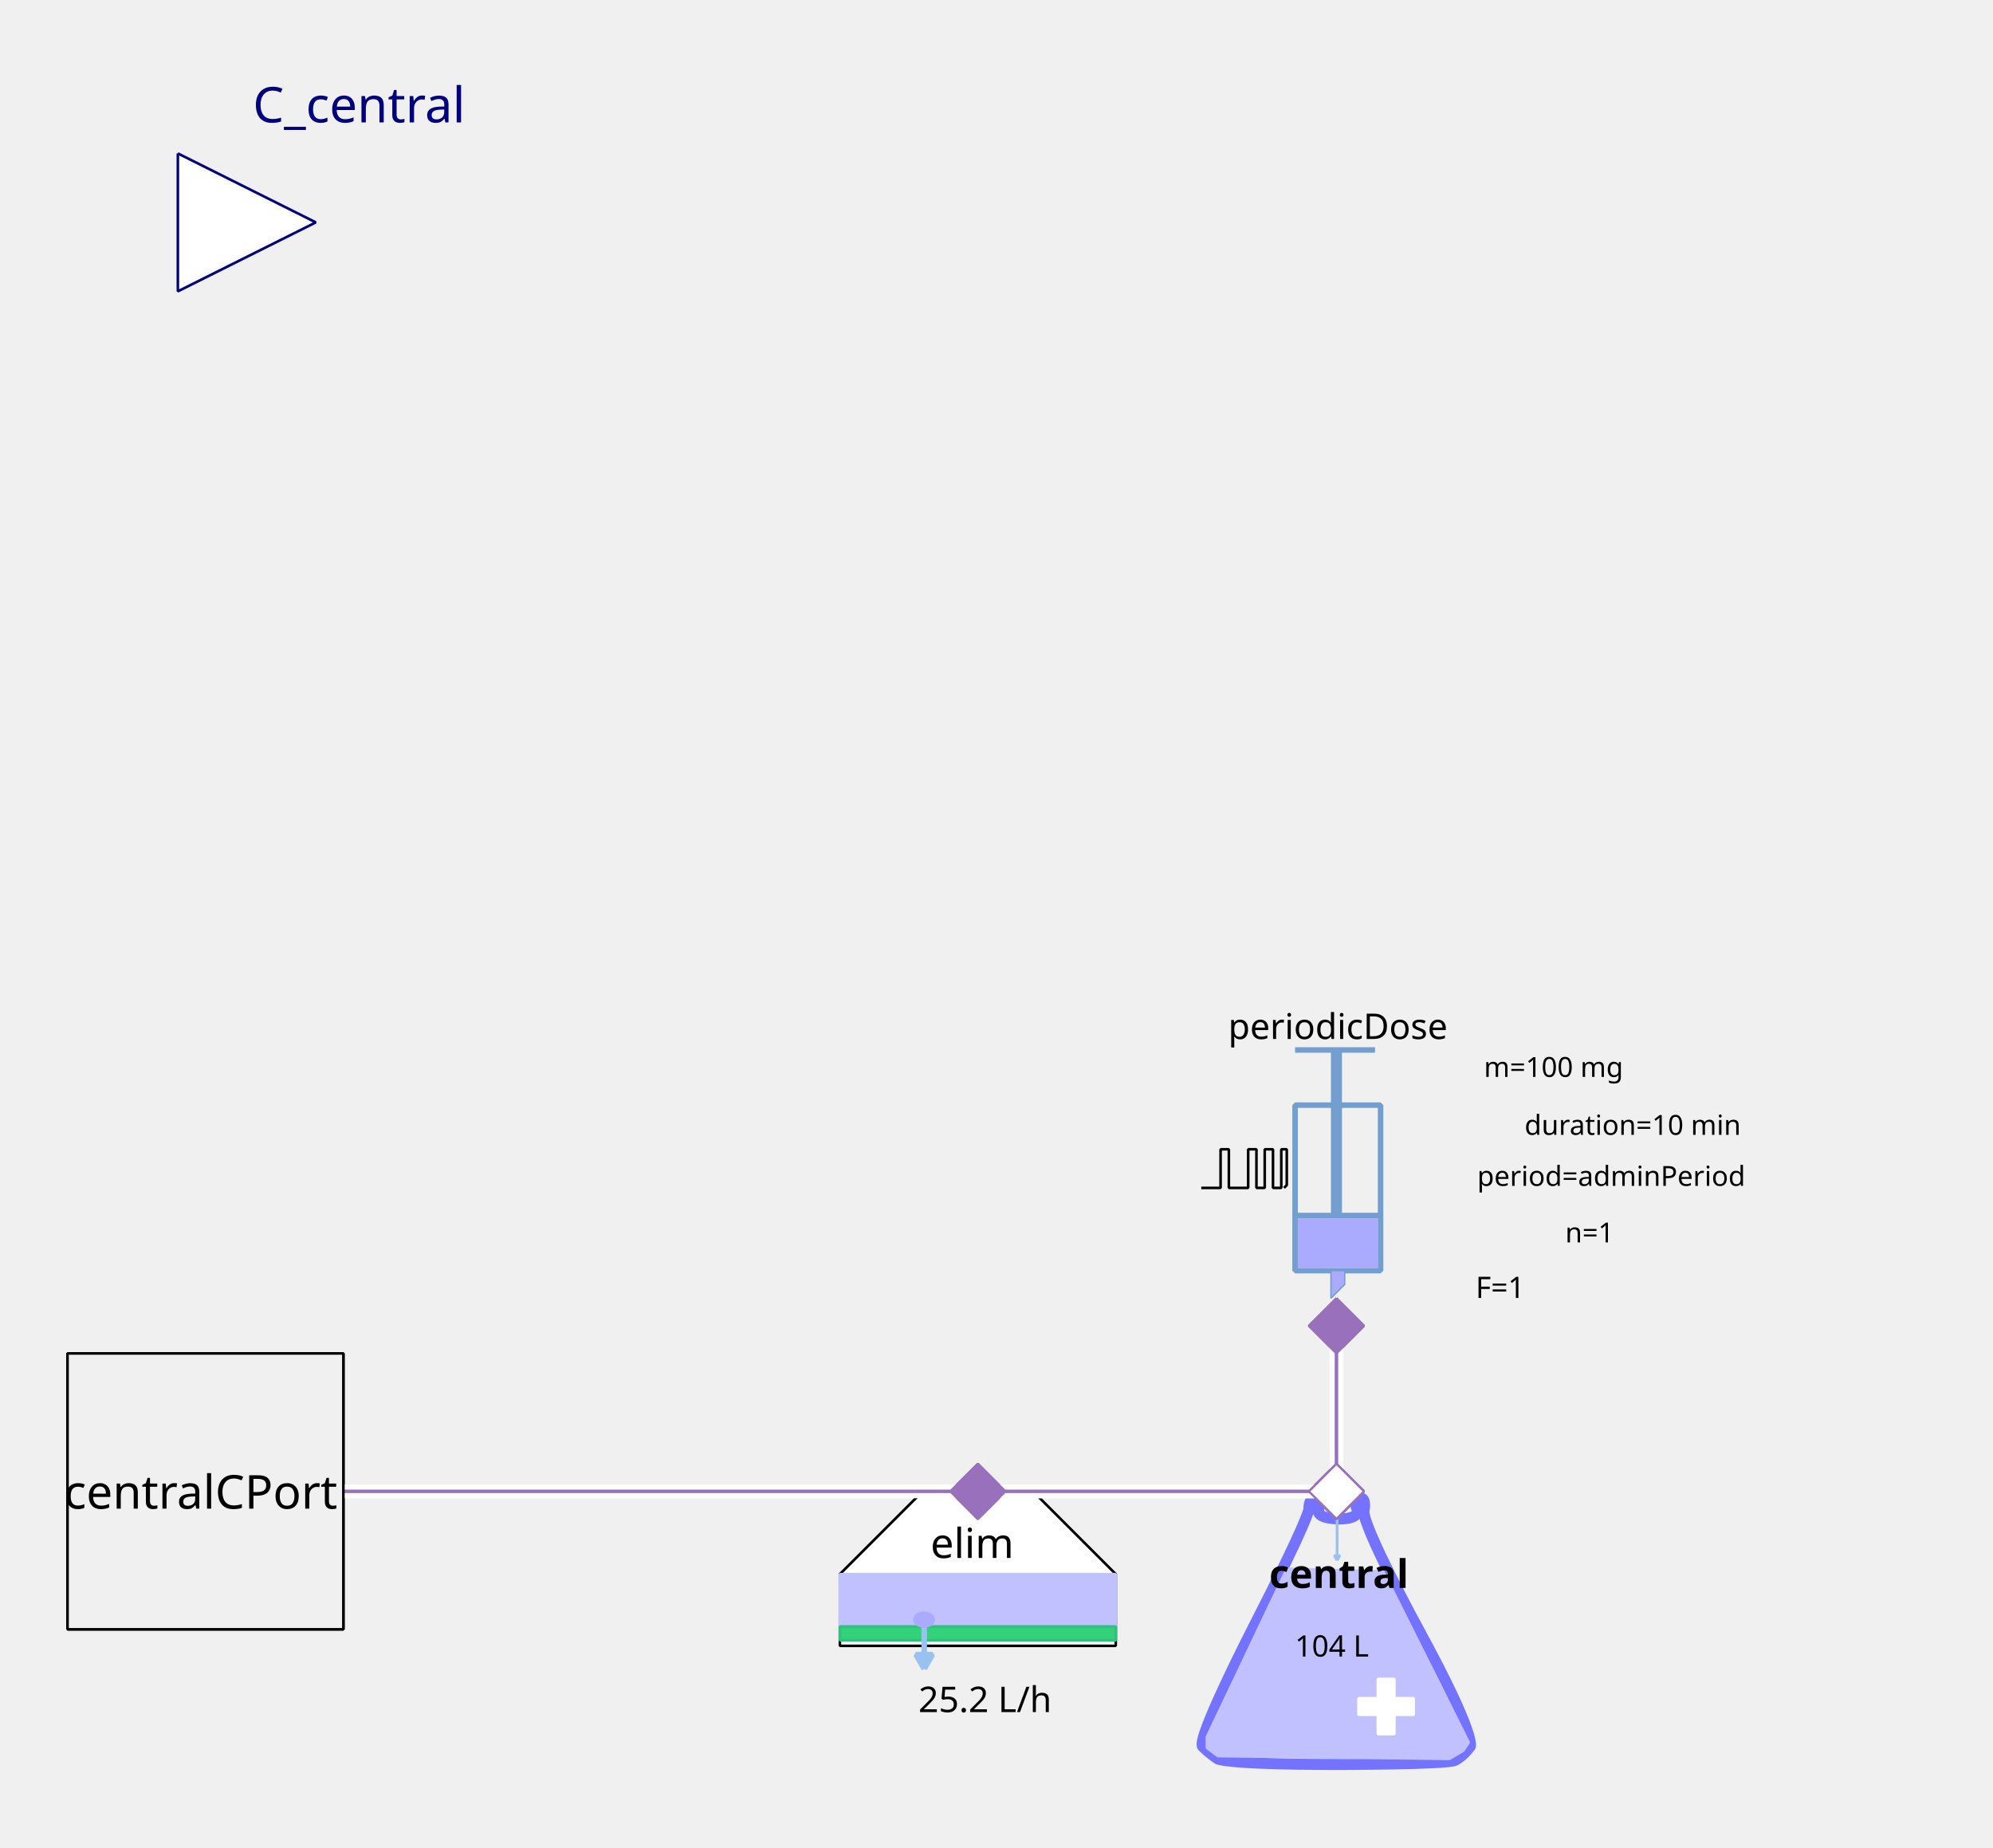
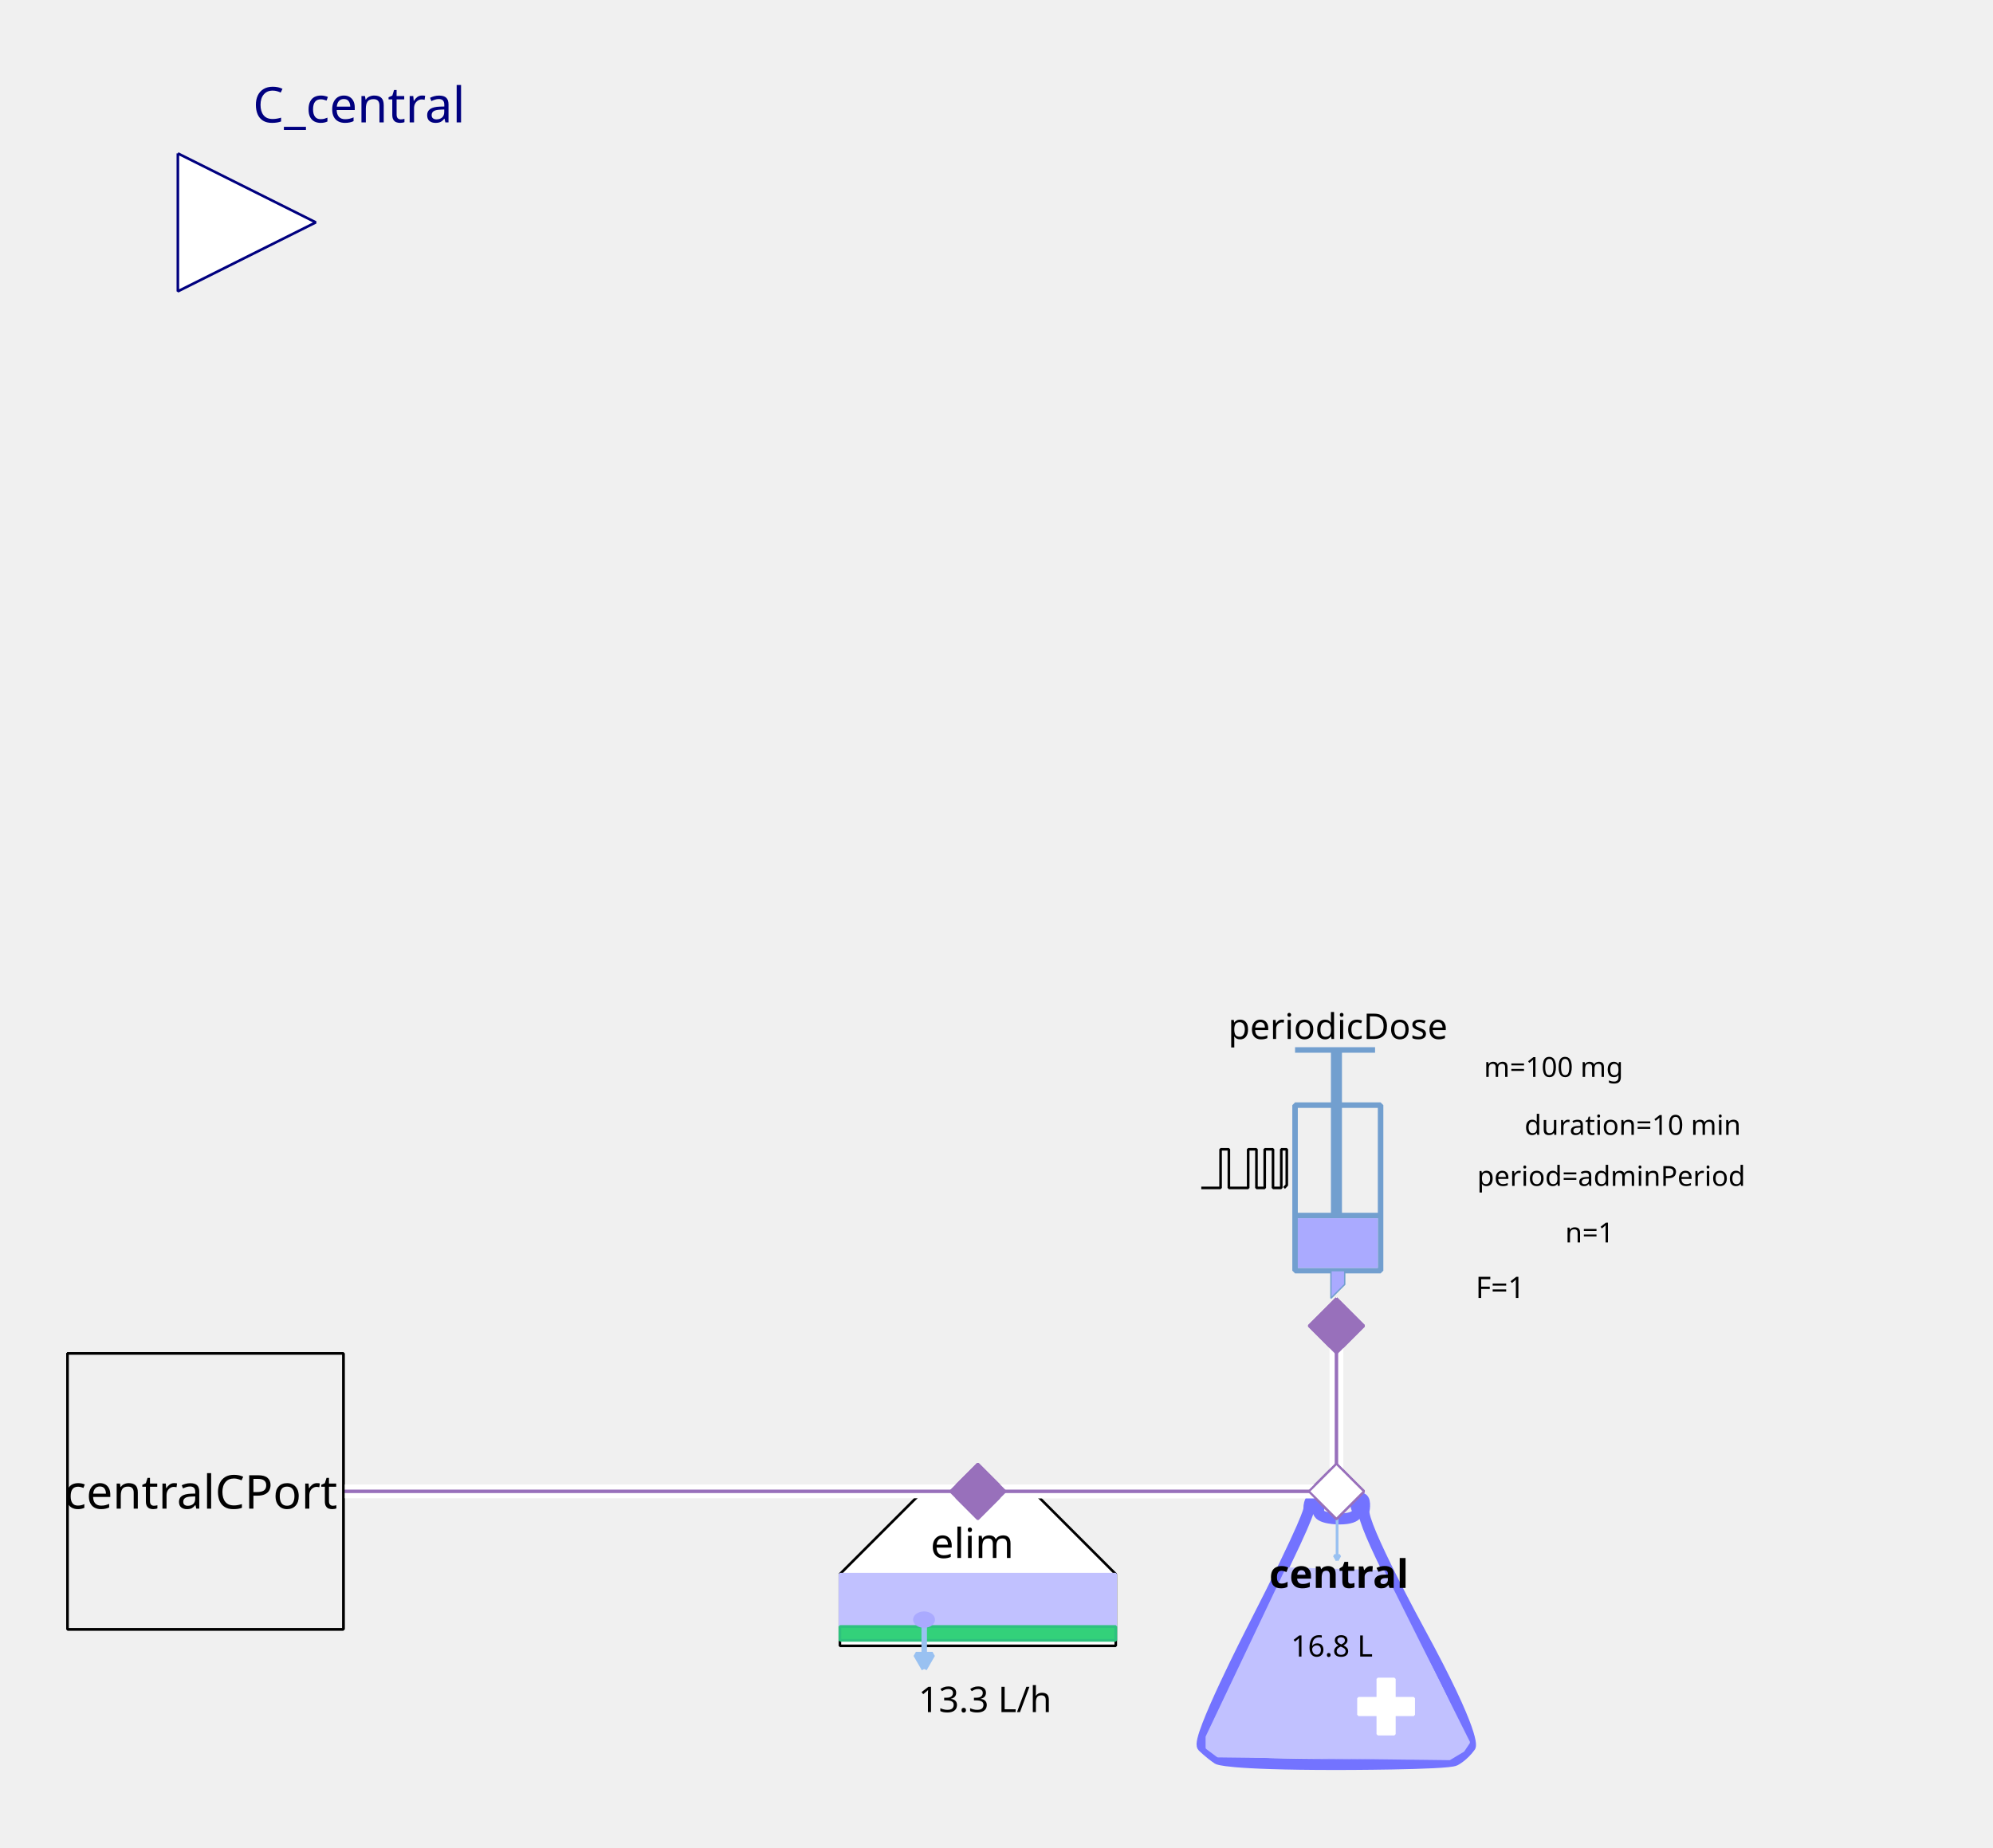
<svg xmlns="http://www.w3.org/2000/svg" width="203.2mm" height="188.383mm" viewBox="0 0 576 534" version="1.2" baseProfile="tiny">
  <defs>
</defs>
  <g fill="none" stroke="black" stroke-width="1" fill-rule="evenodd" stroke-linecap="square" stroke-linejoin="bevel">
    <g fill="none" stroke="#7373ff" stroke-opacity="1" stroke-width="8" stroke-linecap="butt" stroke-linejoin="miter" stroke-miterlimit="1" transform="matrix(0.398625,0,0,-0.398625,385.849,470.862)" font-family="Sans" font-size="10" font-weight="400" font-style="normal">
      <path vector-effect="none" fill-rule="evenodd" d="M-19,87 C-19,87 -19,80 -60,0 C-60,0 -101,-80 -96,-85 C-96,-85 -91,-90 -85,-94 C-85,-94 -79,-98 1,-98 C1,-98 81,-98 87,-95 C87,-95 93,-92 98,-85 C98,-85 103,-78 61,-1 C61,-1 19,76 21,86 C21,86 23,96 18,95 C18,95 13,94 16,87 C16,87 19,80 3,80 C3,80 -13,80 -12,86 C-12,86 -11,92 -12,94 C-12,94 -13,96 -16,95 C-16,95 -19,94 -19,87 " />
    </g>
    <g fill="#c1c1ff" fill-opacity="1" stroke="#c1c1ff" stroke-opacity="1" stroke-width="1.75" stroke-linecap="butt" stroke-linejoin="miter" stroke-miterlimit="1" transform="matrix(0.398625,0,0,-0.398625,385.849,481.227)" font-family="Sans" font-size="10" font-weight="400" font-style="normal">
      <path vector-effect="none" fill-rule="evenodd" d="M-35,70 L-93,-52 L-93,-60 L-85,-66 L83,-68 L93,-62 L97,-56 L35,68 L-35,70" />
    </g>
    <g fill="#ffffff" fill-opacity="1" stroke="#ffffff" stroke-opacity="1" stroke-width="1" stroke-linecap="butt" stroke-linejoin="miter" stroke-miterlimit="1" transform="matrix(0.398625,0,0,0.398625,400.598,493.185)" font-family="Sans" font-size="10" font-weight="400" font-style="normal">
      <rect vector-effect="non-scaling-stroke" x="-6" y="-20" width="12" height="40" />
    </g>
    <g fill="#ffffff" fill-opacity="1" stroke="#ffffff" stroke-opacity="1" stroke-width="1" stroke-linecap="butt" stroke-linejoin="miter" stroke-miterlimit="1" transform="matrix(0,0.398625,-0.398625,0,400.598,493.185)" font-family="Sans" font-size="10" font-weight="400" font-style="normal">
      <rect vector-effect="non-scaling-stroke" x="-6" y="-20" width="12" height="40" />
    </g>
    <g fill="none" stroke="#99c1f1" stroke-opacity="1" stroke-width="2" stroke-linecap="butt" stroke-linejoin="miter" stroke-miterlimit="1" transform="matrix(0.398625,0,0,-0.398625,386.435,444.565)" font-family="Sans" font-size="10" font-weight="400" font-style="normal">
      <path vector-effect="none" fill-rule="evenodd" d="M0,16 L0,-16" />
    </g>
    <g fill="#99c1f1" fill-opacity="1" stroke="#99c1f1" stroke-opacity="1" stroke-width="2" stroke-linecap="butt" stroke-linejoin="miter" stroke-miterlimit="1" transform="matrix(0.398625,0,0,-0.398625,386.435,444.565)" font-family="Sans" font-size="10" font-weight="400" font-style="normal">
      <path vector-effect="none" fill-rule="evenodd" d="M0,-16 L2,-12.536 L-2,-12.536 L0,-16" />
    </g>
    <g fill="none" stroke="#000000" stroke-opacity="1" stroke-width="1" stroke-linecap="butt" stroke-linejoin="miter" stroke-miterlimit="1" transform="matrix(1,0,0,1,386.248,454.917)" font-family="Noto Sans" font-size="11.389" font-weight="700" font-style="normal">
      <text fill="#000000" fill-opacity="1" stroke="none" xml:space="preserve" x="-19.438" y="4" font-family="Noto Sans" font-size="11.389" font-weight="700" font-style="normal">central</text>
    </g>
    <g fill="none" stroke="#000000" stroke-opacity="1" stroke-width="1" stroke-linecap="butt" stroke-linejoin="miter" stroke-miterlimit="1" transform="matrix(1,0,0,1,385.849,475.247)" font-family="Noto Sans" font-size="8.542" font-weight="400" font-style="normal">
-       <text fill="#000000" fill-opacity="1" stroke="none" xml:space="preserve" x="-0.918" y="3.5" font-family="Noto Sans" font-size="8.542" font-weight="400" font-style="normal" text-anchor="middle">104 L</text>
+       <text fill="#000000" fill-opacity="1" stroke="none" xml:space="preserve" x="-0.918" y="3.5" font-family="Noto Sans" font-size="8.542" font-weight="400" font-style="normal" text-anchor="middle">16.8 L</text>
    </g>
    <g fill="#ffffff" fill-opacity="1" stroke="#9870bb" stroke-opacity="1" stroke-width="8" stroke-linecap="butt" stroke-linejoin="miter" stroke-miterlimit="1" transform="matrix(0.079725,0,0,-0.079725,386.248,431)" font-family="Sans" font-size="10" font-weight="400" font-style="normal">
      <path vector-effect="none" fill-rule="evenodd" d="M-100,0 L0,100 L100,0 L0,-100 L-100,0" />
    </g>
    <g fill="#ffffff" fill-opacity="1" stroke="#000000" stroke-opacity="1" stroke-width="1" stroke-linecap="butt" stroke-linejoin="miter" stroke-miterlimit="1" transform="matrix(0.398625,0,0,-0.398625,282.605,470.862)" font-family="Sans" font-size="10" font-weight="400" font-style="normal">
      <path vector-effect="non-scaling-stroke" fill-rule="evenodd" d="M-40,100 L40,100 L100,40 L100,-12 L80,-12 L-76,-12 L-100,-12 L-100,40 L-100,40 L-40,100" />
    </g>
    <g fill="none" stroke="#000000" stroke-opacity="1" stroke-width="1" stroke-linecap="butt" stroke-linejoin="miter" stroke-miterlimit="1" transform="matrix(1,0,0,1,281.011,445.749)" font-family="Noto Sans" font-size="11.959" font-weight="400" font-style="normal">
      <text fill="#000000" fill-opacity="1" stroke="none" xml:space="preserve" x="-12.078" y="4.5" font-family="Noto Sans" font-size="11.959" font-weight="400" font-style="normal">elim</text>
    </g>
    <g fill="#c1c1ff" fill-opacity="1" stroke="#c1c1ff" stroke-opacity="1" stroke-width="1" stroke-linecap="butt" stroke-linejoin="miter" stroke-miterlimit="1" transform="matrix(0.398625,0,0,0.398625,282.605,462.491)" font-family="Sans" font-size="10" font-weight="400" font-style="normal">
      <rect vector-effect="non-scaling-stroke" x="-100" y="-19" width="200" height="38" />
    </g>
    <g fill="#33d17a" fill-opacity="1" stroke="#2ec27e" stroke-opacity="1" stroke-width="2" stroke-linecap="butt" stroke-linejoin="miter" stroke-miterlimit="1" transform="matrix(0.398625,0,0,0.398625,282.605,472.058)" font-family="Sans" font-size="10" font-weight="400" font-style="normal">
      <rect x="-100" y="-5" width="200" height="10" />
    </g>
    <g fill="none" stroke="#99c1f1" stroke-opacity="1" stroke-width="4" stroke-linecap="butt" stroke-linejoin="miter" stroke-miterlimit="1" transform="matrix(0.398625,0,0,-0.398625,267.108,475.933)" font-family="Sans" font-size="10" font-weight="400" font-style="normal">
      <path vector-effect="none" fill-rule="evenodd" d="M0,16 L0,-16" />
    </g>
    <g fill="#99c1f1" fill-opacity="1" stroke="#99c1f1" stroke-opacity="1" stroke-width="4" stroke-linecap="butt" stroke-linejoin="miter" stroke-miterlimit="1" transform="matrix(0.398625,0,0,-0.398625,267.108,475.933)" font-family="Sans" font-size="10" font-weight="400" font-style="normal">
      <path vector-effect="none" fill-rule="evenodd" d="M0,-16 L6,-5.608 L-6,-5.608 L0,-16" />
    </g>
    <g fill="#aaaaff" fill-opacity="1" stroke="#aaaaff" stroke-opacity="1" stroke-width="1" stroke-linecap="butt" stroke-linejoin="miter" stroke-miterlimit="1" transform="matrix(0.398625,0,0,-0.398625,267.059,468.072)" font-family="Sans" font-size="10" font-weight="400" font-style="normal">
      <path vector-effect="non-scaling-stroke" fill-rule="evenodd" d="M7,0 C7,-2.761 3.866,-5 0,-5 C-3.866,-5 -7,-2.761 -7,0 C-7,2.761 -3.866,5 0,5 C3.866,5 7,2.761 7,0 " />
    </g>
    <g fill="none" stroke="#000000" stroke-opacity="1" stroke-width="1" stroke-linecap="butt" stroke-linejoin="miter" stroke-miterlimit="1" transform="matrix(1,0,0,1,283.801,490.794)" font-family="Noto Sans" font-size="10.25" font-weight="400" font-style="normal">
-       <text fill="#000000" fill-opacity="1" stroke="none" xml:space="preserve" x="0.893" y="4" font-family="Noto Sans" font-size="10.25" font-weight="400" font-style="normal" text-anchor="middle">25.2 L/h</text>
+       <text fill="#000000" fill-opacity="1" stroke="none" xml:space="preserve" x="0.893" y="4" font-family="Noto Sans" font-size="10.25" font-weight="400" font-style="normal" text-anchor="middle">13.3 L/h</text>
    </g>
    <g fill="#9870bb" fill-opacity="1" stroke="#9870bb" stroke-opacity="1" stroke-width="8" stroke-linecap="butt" stroke-linejoin="miter" stroke-miterlimit="1" transform="matrix(0.079725,0,0,-0.079725,282.605,431)" font-family="Sans" font-size="10" font-weight="400" font-style="normal">
      <path vector-effect="none" fill-rule="evenodd" d="M-100,0 L0,100 L100,0 L0,-100 L-100,0" />
    </g>
    <g fill="none" stroke="#729fcf" stroke-opacity="1" stroke-width="4" stroke-linecap="butt" stroke-linejoin="miter" stroke-miterlimit="1" transform="matrix(0.398625,0,0,0.398625,379.072,345.694)" font-family="Sans" font-size="10" font-weight="400" font-style="normal">
      <rect x="-12" y="-66" width="62" height="120" />
    </g>
    <g fill="none" stroke="#729fcf" stroke-opacity="1" stroke-width="8" stroke-linecap="butt" stroke-linejoin="miter" stroke-miterlimit="1" transform="matrix(0.398625,0,0,-0.398625,386.248,311.811)" font-family="Sans" font-size="10" font-weight="400" font-style="normal">
      <path vector-effect="none" fill-rule="evenodd" d="M0,21 L0,-99" />
    </g>
    <g fill="none" stroke="#729fcf" stroke-opacity="1" stroke-width="4" stroke-linecap="butt" stroke-linejoin="miter" stroke-miterlimit="1" transform="matrix(0.398625,0,0,-0.398625,385.849,303.44)" font-family="Sans" font-size="10" font-weight="400" font-style="normal">
      <path vector-effect="none" fill-rule="evenodd" d="M-29,0 L29,0" />
    </g>
    <g fill="none" stroke="#729fcf" stroke-opacity="1" stroke-width="4" stroke-linecap="butt" stroke-linejoin="miter" stroke-miterlimit="1" transform="matrix(0.398625,0,0,-0.398625,386.646,351.275)" font-family="Sans" font-size="10" font-weight="400" font-style="normal">
      <path vector-effect="none" fill-rule="evenodd" d="M-31,0 L31,0" />
    </g>
    <g fill="#aaaaff" fill-opacity="1" stroke="none" transform="matrix(0.398625,0,0,0.398625,386.646,359.248)" font-family="Sans" font-size="10" font-weight="400" font-style="normal">
      <rect vector-effect="non-scaling-stroke" x="-29" y="-18" width="58" height="36" />
    </g>
    <g fill="none" stroke="#000000" stroke-opacity="1" stroke-width="1" stroke-linecap="butt" stroke-linejoin="miter" stroke-miterlimit="1" transform="matrix(1,0,0,1,385.849,296.265)" font-family="Noto Sans" font-size="10.25" font-weight="400" font-style="normal">
      <text fill="#000000" fill-opacity="1" stroke="none" xml:space="preserve" x="-30.891" y="4" font-family="Noto Sans" font-size="10.25" font-weight="400" font-style="normal">periodicDose</text>
    </g>
    <g fill="#aaaaff" fill-opacity="1" stroke="#729fcf" stroke-opacity="1" stroke-width="1" stroke-linecap="butt" stroke-linejoin="miter" stroke-miterlimit="1" transform="matrix(0.398625,0,0,-0.398625,385.45,371.206)" font-family="Sans" font-size="10" font-weight="400" font-style="normal">
      <path vector-effect="none" fill-rule="evenodd" d="M-2,10 L-2,-10 L8,0 L8,10 L-2,10" />
    </g>
    <g fill="none" stroke="#000000" stroke-opacity="1" stroke-width="1" stroke-linecap="butt" stroke-linejoin="miter" stroke-miterlimit="1" transform="matrix(1,0,0,1,489.491,308.224)" font-family="Noto Sans" font-size="8" font-weight="400" font-style="normal">
      <text fill="#000000" fill-opacity="1" stroke="none" xml:space="preserve" x="-40.495" y="3" font-family="Noto Sans" font-size="8" font-weight="400" font-style="normal" text-anchor="middle">m=100 mg</text>
    </g>
    <g fill="none" stroke="#000000" stroke-opacity="1" stroke-width="1" stroke-linecap="butt" stroke-linejoin="miter" stroke-miterlimit="1" transform="matrix(1,0,0,1,491.086,339.715)" font-family="Noto Sans" font-size="8" font-weight="400" font-style="normal">
      <text fill="#000000" fill-opacity="1" stroke="none" xml:space="preserve" x="-64.172" y="3" font-family="Noto Sans" font-size="8" font-weight="400" font-style="normal">period=adminPeriod</text>
    </g>
    <g fill="none" stroke="#000000" stroke-opacity="1" stroke-width="1" stroke-linecap="butt" stroke-linejoin="miter" stroke-miterlimit="1" transform="matrix(1,0,0,1,489.491,324.966)" font-family="Noto Sans" font-size="8" font-weight="400" font-style="normal">
      <text fill="#000000" fill-opacity="1" stroke="none" xml:space="preserve" x="-17.615" y="3" font-family="Noto Sans" font-size="8" font-weight="400" font-style="normal" text-anchor="middle">duration=10 min</text>
    </g>
    <g fill="none" stroke="#000000" stroke-opacity="1" stroke-width="1" stroke-linecap="butt" stroke-linejoin="miter" stroke-miterlimit="1" transform="matrix(1,0,0,1,490.687,356.059)" font-family="Noto Sans" font-size="8" font-weight="400" font-style="normal">
      <text fill="#000000" fill-opacity="1" stroke="none" xml:space="preserve" x="-31.282" y="3" font-family="Noto Sans" font-size="8" font-weight="400" font-style="normal" text-anchor="middle">n=1</text>
    </g>
    <g fill="none" stroke="#000000" stroke-opacity="1" stroke-width="1" stroke-linecap="butt" stroke-linejoin="miter" stroke-miterlimit="1" transform="matrix(1,0,0,1,475.938,371.605)" font-family="Noto Sans" font-size="8.542" font-weight="400" font-style="normal">
      <text fill="#000000" fill-opacity="1" stroke="none" xml:space="preserve" x="-42.353" y="3.5" font-family="Noto Sans" font-size="8.542" font-weight="400" font-style="normal" text-anchor="middle">F=1</text>
    </g>
    <g fill="none" stroke="#000000" stroke-opacity="1" stroke-width="1" stroke-linecap="butt" stroke-linejoin="miter" stroke-miterlimit="1" transform="matrix(0.398625,0,0,-0.398625,359.54,337.804)" font-family="Sans" font-size="10" font-weight="400" font-style="normal">
      <path vector-effect="non-scaling-stroke" fill-rule="evenodd" d="M-31,-13.793 L-17,-13.793 L-17,14.207 L-11,14.207 L-11,-13.793 L3,-13.793 L3,14.207 L9,14.207 L9,-13.793 L15,-13.793 L15,14.207 L21,14.207 L21,-13.793 L27,-13.793 L27,14.207 L31,14.207 L31,-11.793 L29,-13.793" />
    </g>
    <g fill="#9870bb" fill-opacity="1" stroke="#9870bb" stroke-opacity="1" stroke-width="8" stroke-linecap="butt" stroke-linejoin="miter" stroke-miterlimit="1" transform="matrix(0,0.079725,0.079725,0,386.248,383.165)" font-family="Sans" font-size="10" font-weight="400" font-style="normal">
      <path vector-effect="none" fill-rule="evenodd" d="M-100,0 L0,100 L100,0 L0,-100 L-100,0" />
    </g>
    <g fill="#ffffff" fill-opacity="1" stroke="#00007f" stroke-opacity="1" stroke-width="1" stroke-linecap="butt" stroke-linejoin="miter" stroke-miterlimit="1" transform="matrix(0.398625,0,0,-0.398625,91.2651,64.2651)" font-family="Sans" font-size="10" font-weight="400" font-style="normal">
      <path vector-effect="non-scaling-stroke" fill-rule="evenodd" d="M-100,50 L0,0 L-100,-50 L-100,50" />
    </g>
    <g fill="none" stroke="#00007f" stroke-opacity="1" stroke-width="1" stroke-linecap="butt" stroke-linejoin="miter" stroke-miterlimit="1" transform="matrix(1,0,0,1,91.2651,-3.50115)" font-family="Noto Sans" font-size="14.237" font-weight="400" font-style="normal">
      <text fill="#00007f" fill-opacity="1" stroke="none" xml:space="preserve" x="-18.188" y="38.875" font-family="Noto Sans" font-size="14.237" font-weight="400" font-style="normal">C_central</text>
    </g>
    <g fill="#f0f0f0" fill-opacity="1" stroke="#000000" stroke-opacity="1" stroke-width="1" stroke-linecap="butt" stroke-linejoin="miter" stroke-miterlimit="1" transform="matrix(0.398625,0,0,-0.398625,59.3751,431)" font-family="Sans" font-size="10" font-weight="400" font-style="normal">
      <rect vector-effect="non-scaling-stroke" x="-100" y="-100" width="200" height="200" />
    </g>
    <g fill="none" stroke="#000000" stroke-opacity="1" stroke-width="1" stroke-linecap="butt" stroke-linejoin="miter" stroke-miterlimit="1" transform="matrix(1,0,0,1,59.3751,431)" font-family="Noto Sans" font-size="13.513" font-weight="400" font-style="normal">
      <text fill="#000000" fill-opacity="1" stroke="none" xml:space="preserve" x="-40.922" y="5" font-family="Noto Sans" font-size="13.513" font-weight="400" font-style="normal">centralCPort</text>
    </g>
    <g fill="#ffffff" fill-opacity="1" stroke="none" transform="matrix(3.98625,0,0,-3.98625,458,431)" font-family="Sans" font-size="10" font-weight="400" font-style="normal">
      <path vector-effect="none" fill-rule="nonzero" d="M-18,0.5 L-44,0.5 L-44.5,0.5 L-44.5,-0.5 L-44,-0.5 L-18,-0.5 L-17.5,-0.5 L-17.5,0.5 L-18,0.5" />
    </g>
    <g fill="none" stroke="#9870bb" stroke-opacity="1" stroke-width="0.25" stroke-linecap="butt" stroke-linejoin="miter" stroke-miterlimit="1" transform="matrix(3.98625,0,0,-3.98625,458,431)" font-family="Sans" font-size="10" font-weight="400" font-style="normal">
      <path vector-effect="none" fill-rule="evenodd" d="M-18,0 L-44,0" />
    </g>
    <g fill="#9870bb" fill-opacity="1" stroke="#9870bb" stroke-opacity="1" stroke-width="8" stroke-linecap="butt" stroke-linejoin="miter" stroke-miterlimit="1" transform="matrix(0.079725,0,0,-0.079725,282.605,431)" font-family="Sans" font-size="10" font-weight="400" font-style="normal">
      <path vector-effect="none" fill-rule="evenodd" d="M-100,0 L0,100 L100,0 L0,-100 L-100,0" />
    </g>
    <g fill="#ffffff" fill-opacity="1" stroke="#9870bb" stroke-opacity="1" stroke-width="8" stroke-linecap="butt" stroke-linejoin="miter" stroke-miterlimit="1" transform="matrix(0.079725,0,0,-0.079725,386.248,431)" font-family="Sans" font-size="10" font-weight="400" font-style="normal">
      <path vector-effect="none" fill-rule="evenodd" d="M-100,0 L0,100 L100,0 L0,-100 L-100,0" />
    </g>
    <g fill="#ffffff" fill-opacity="1" stroke="none" transform="matrix(3.98625,0,0,-3.98625,458,431)" font-family="Sans" font-size="10" font-weight="400" font-style="normal">
      <path vector-effect="none" fill-rule="nonzero" d="M-18.5,12 L-18.5,0 L-18.5,-0.5 L-17.5,-0.5 L-17.5,0 L-17.5,12 L-17.5,12.5 L-18.5,12.5 L-18.5,12" />
    </g>
    <g fill="none" stroke="#9870bb" stroke-opacity="1" stroke-width="0.25" stroke-linecap="butt" stroke-linejoin="miter" stroke-miterlimit="1" transform="matrix(3.98625,0,0,-3.98625,458,431)" font-family="Sans" font-size="10" font-weight="400" font-style="normal">
      <path vector-effect="none" fill-rule="evenodd" d="M-18,12 L-18,0" />
    </g>
    <g fill="#9870bb" fill-opacity="1" stroke="#9870bb" stroke-opacity="1" stroke-width="8" stroke-linecap="butt" stroke-linejoin="miter" stroke-miterlimit="1" transform="matrix(0,0.079725,0.079725,0,386.248,383.165)" font-family="Sans" font-size="10" font-weight="400" font-style="normal">
      <path vector-effect="none" fill-rule="evenodd" d="M-100,0 L0,100 L100,0 L0,-100 L-100,0" />
    </g>
    <g fill="#ffffff" fill-opacity="1" stroke="#9870bb" stroke-opacity="1" stroke-width="8" stroke-linecap="butt" stroke-linejoin="miter" stroke-miterlimit="1" transform="matrix(0.079725,0,0,-0.079725,386.248,431)" font-family="Sans" font-size="10" font-weight="400" font-style="normal">
      <path vector-effect="none" fill-rule="evenodd" d="M-100,0 L0,100 L100,0 L0,-100 L-100,0" />
    </g>
    <g fill="#ffffff" fill-opacity="1" stroke="none" transform="matrix(3.98625,0,0,-3.98625,458,431)" font-family="Sans" font-size="10" font-weight="400" font-style="normal">
      <path vector-effect="none" fill-rule="nonzero" d="M-18,0.5 L-100,0.5 L-100.5,0.5 L-100.5,-0.5 L-100,-0.5 L-18,-0.5 L-17.5,-0.5 L-17.5,0.5 L-18,0.5" />
    </g>
    <g fill="none" stroke="#9870bb" stroke-opacity="1" stroke-width="0.25" stroke-linecap="butt" stroke-linejoin="miter" stroke-miterlimit="1" transform="matrix(3.98625,0,0,-3.98625,458,431)" font-family="Sans" font-size="10" font-weight="400" font-style="normal">
      <path vector-effect="none" fill-rule="evenodd" d="M-18,0 L-100,0" />
    </g>
    <g fill="#f0f0f0" fill-opacity="1" stroke="#000000" stroke-opacity="1" stroke-width="1" stroke-linecap="butt" stroke-linejoin="miter" stroke-miterlimit="1" transform="matrix(0.398625,0,0,-0.398625,59.3751,431)" font-family="Sans" font-size="10" font-weight="400" font-style="normal">
      <rect vector-effect="non-scaling-stroke" x="-100" y="-100" width="200" height="200" />
    </g>
    <g fill="none" stroke="#000000" stroke-opacity="1" stroke-width="1" stroke-linecap="butt" stroke-linejoin="miter" stroke-miterlimit="1" transform="matrix(1,0,0,1,59.3751,431)" font-family="Noto Sans" font-size="13.513" font-weight="400" font-style="normal">
      <text fill="#000000" fill-opacity="1" stroke="none" xml:space="preserve" x="-40.922" y="5" font-family="Noto Sans" font-size="13.513" font-weight="400" font-style="normal">centralCPort</text>
    </g>
    <g fill="#9870bb" fill-opacity="1" stroke="#9870bb" stroke-opacity="1" stroke-width="8" stroke-linecap="butt" stroke-linejoin="miter" stroke-miterlimit="1" transform="matrix(0.079725,0,0,-0.079725,282.605,431)" font-family="Sans" font-size="10" font-weight="400" font-style="normal">
      <path vector-effect="none" fill-rule="evenodd" d="M-100,0 L0,100 L100,0 L0,-100 L-100,0" />
    </g>
    <g fill="#ffffff" fill-opacity="1" stroke="#9870bb" stroke-opacity="1" stroke-width="8" stroke-linecap="butt" stroke-linejoin="miter" stroke-miterlimit="1" transform="matrix(0.079725,0,0,-0.079725,386.248,431)" font-family="Sans" font-size="10" font-weight="400" font-style="normal">
      <path vector-effect="none" fill-rule="evenodd" d="M-100,0 L0,100 L100,0 L0,-100 L-100,0" />
    </g>
    <g fill="none" stroke="#000000" stroke-opacity="0" stroke-width="2" stroke-linecap="square" stroke-linejoin="bevel" transform="matrix(3.98625,0,0,-3.98625,386.248,470.862)" font-family="Sans" font-size="10" font-weight="400" font-style="normal">
      <polyline fill="none" vector-effect="non-scaling-stroke" points="-1,0 1,0 " />
      <polyline fill="none" vector-effect="non-scaling-stroke" points="0,-1 0,1 " />
    </g>
    <g fill="none" stroke="#000000" stroke-opacity="0" stroke-width="2" stroke-linecap="square" stroke-linejoin="bevel" transform="matrix(3.98625,0,0,-3.98625,282.605,470.862)" font-family="Sans" font-size="10" font-weight="400" font-style="normal">
      <polyline fill="none" vector-effect="non-scaling-stroke" points="-1,0 1,0 " />
      <polyline fill="none" vector-effect="non-scaling-stroke" points="0,-1 0,1 " />
    </g>
    <g fill="none" stroke="#000000" stroke-opacity="0" stroke-width="2" stroke-linecap="square" stroke-linejoin="bevel" transform="matrix(3.98625,0,0,-3.98625,386.248,343.303)" font-family="Sans" font-size="10" font-weight="400" font-style="normal">
      <polyline fill="none" vector-effect="non-scaling-stroke" points="-1,0 1,0 " />
      <polyline fill="none" vector-effect="non-scaling-stroke" points="0,-1 0,1 " />
    </g>
    <g fill="none" stroke="#000000" stroke-opacity="0" stroke-width="2" stroke-linecap="square" stroke-linejoin="bevel" transform="matrix(3.98625,0,0,-3.98625,91.2651,64.2651)" font-family="Sans" font-size="10" font-weight="400" font-style="normal">
      <polyline fill="none" vector-effect="non-scaling-stroke" points="-1,0 1,0 " />
      <polyline fill="none" vector-effect="non-scaling-stroke" points="0,-1 0,1 " />
    </g>
    <g fill="none" stroke="#000000" stroke-opacity="0" stroke-width="2" stroke-linecap="square" stroke-linejoin="bevel" transform="matrix(3.98625,0,0,-3.98625,59.3751,431)" font-family="Sans" font-size="10" font-weight="400" font-style="normal">
      <polyline fill="none" vector-effect="non-scaling-stroke" points="-1,0 1,0 " />
      <polyline fill="none" vector-effect="non-scaling-stroke" points="0,-1 0,1 " />
    </g>
  </g>
</svg>
